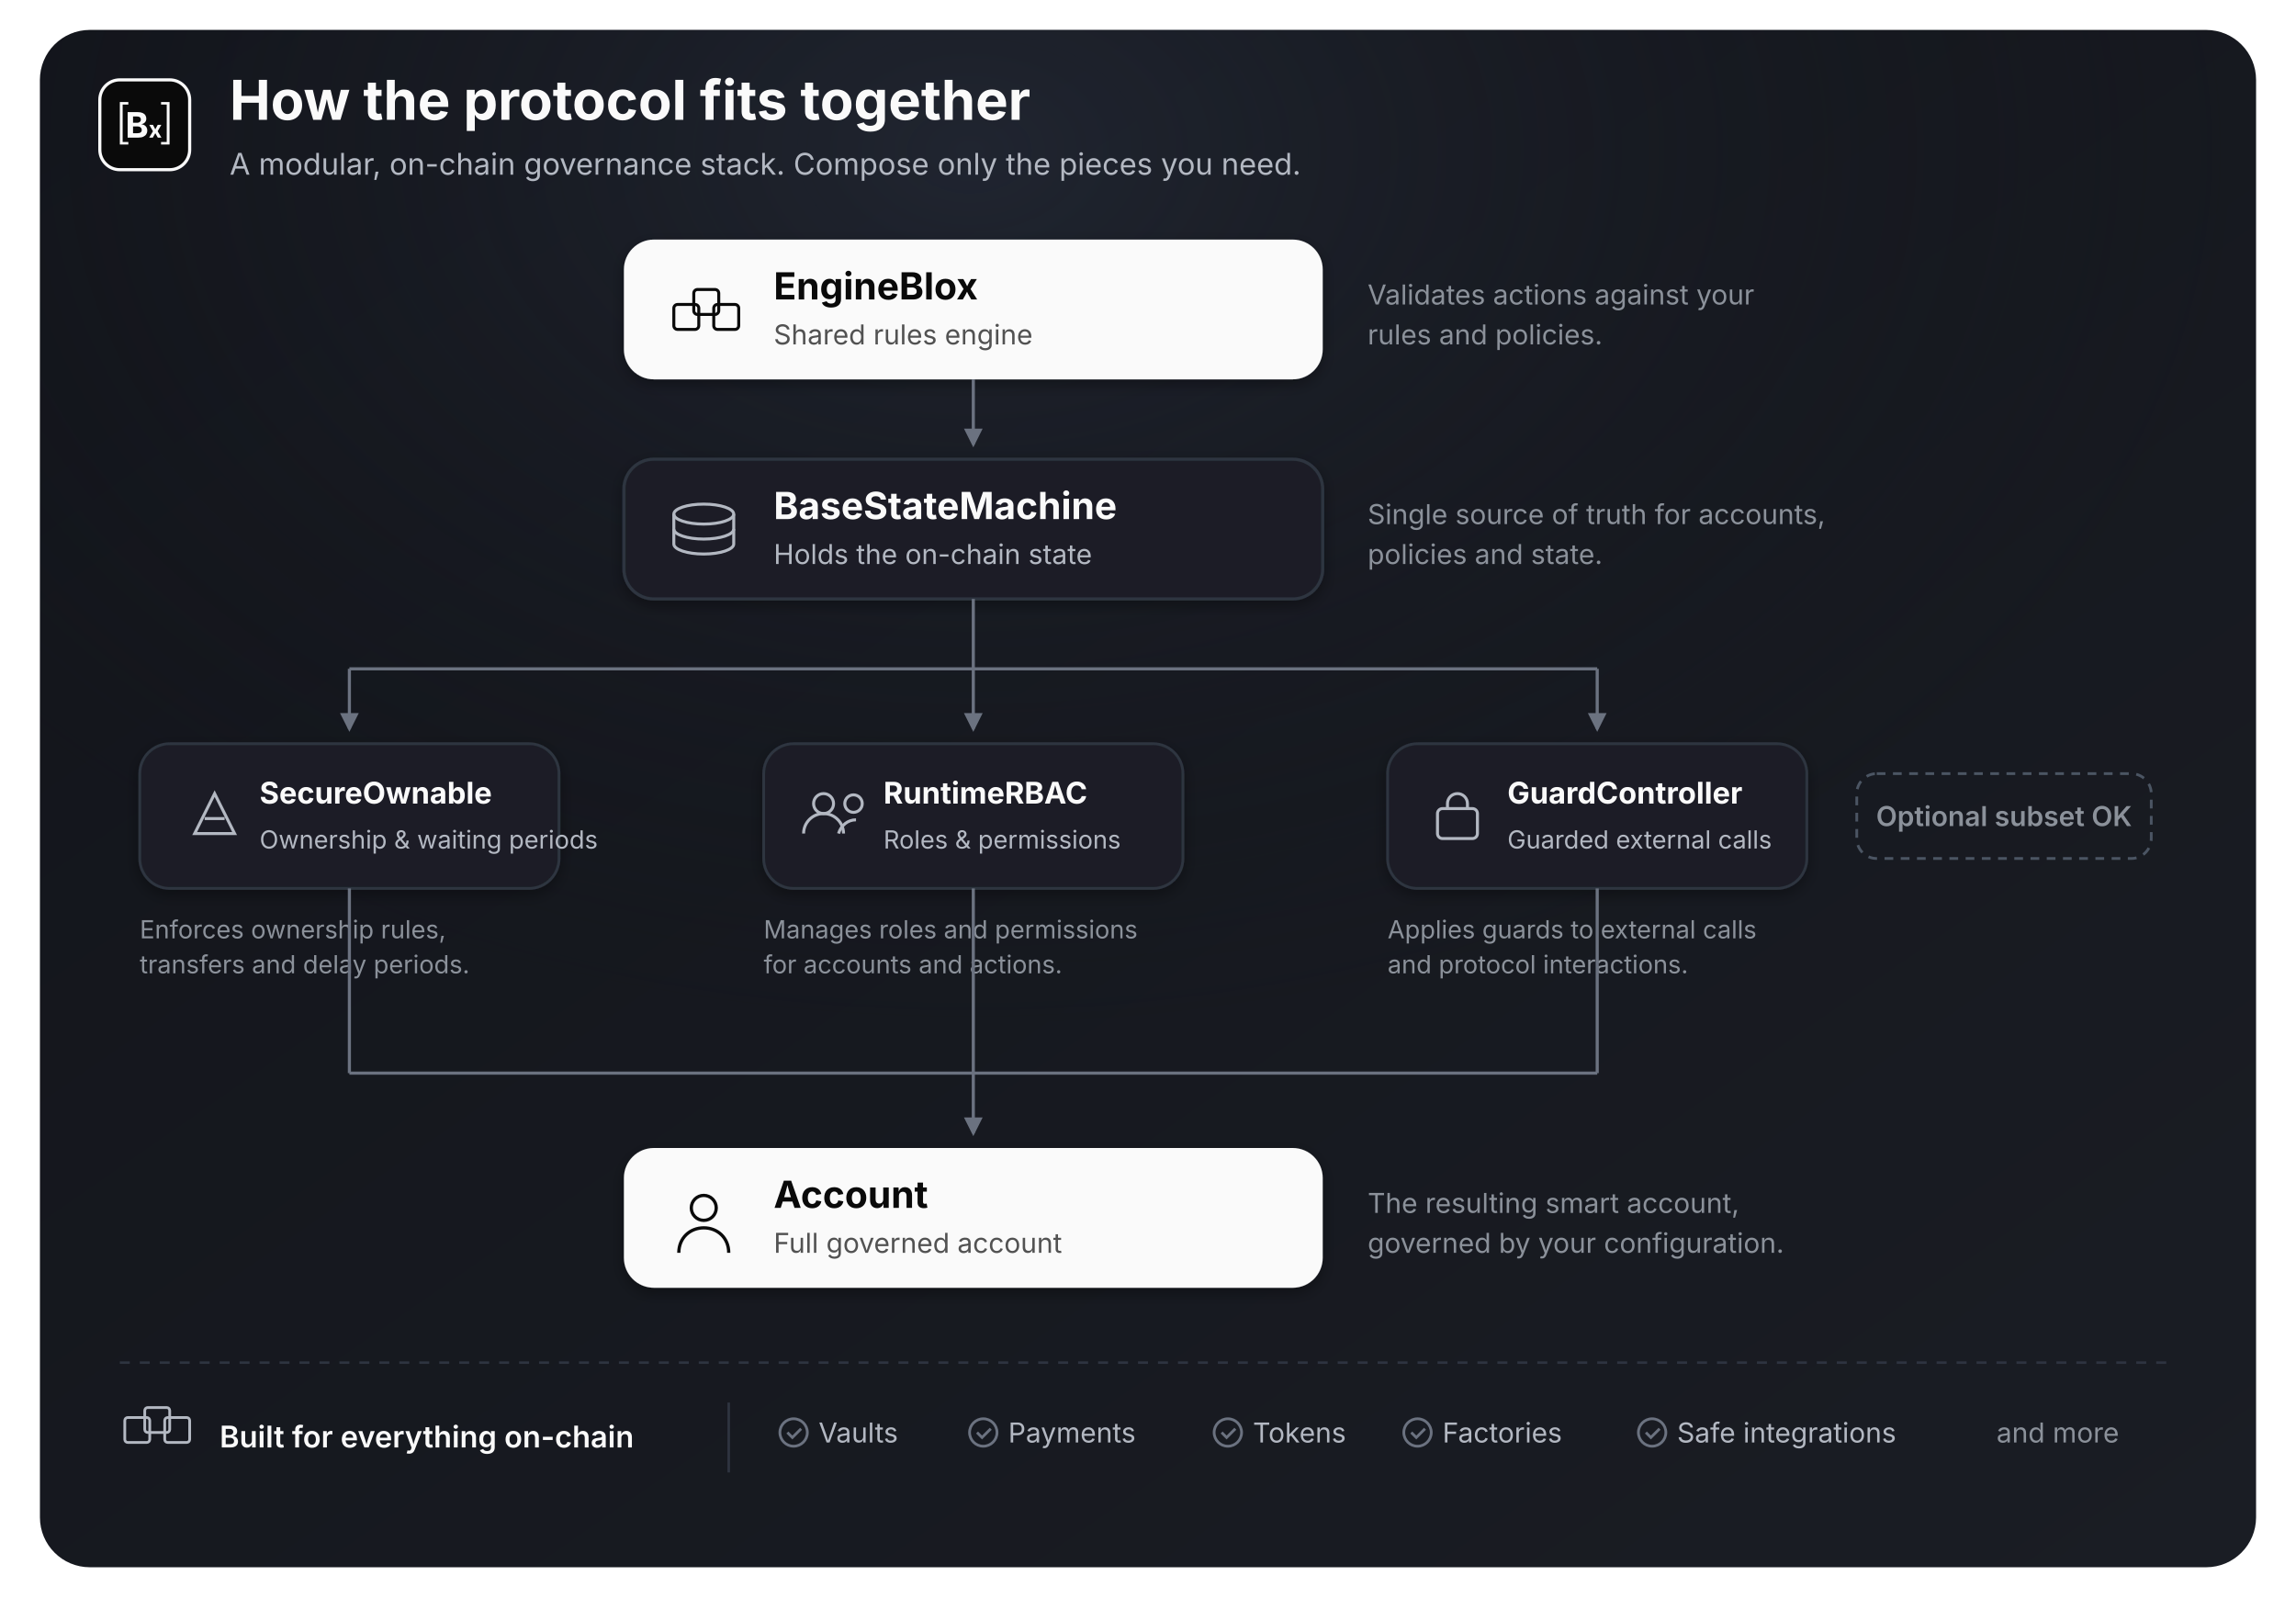
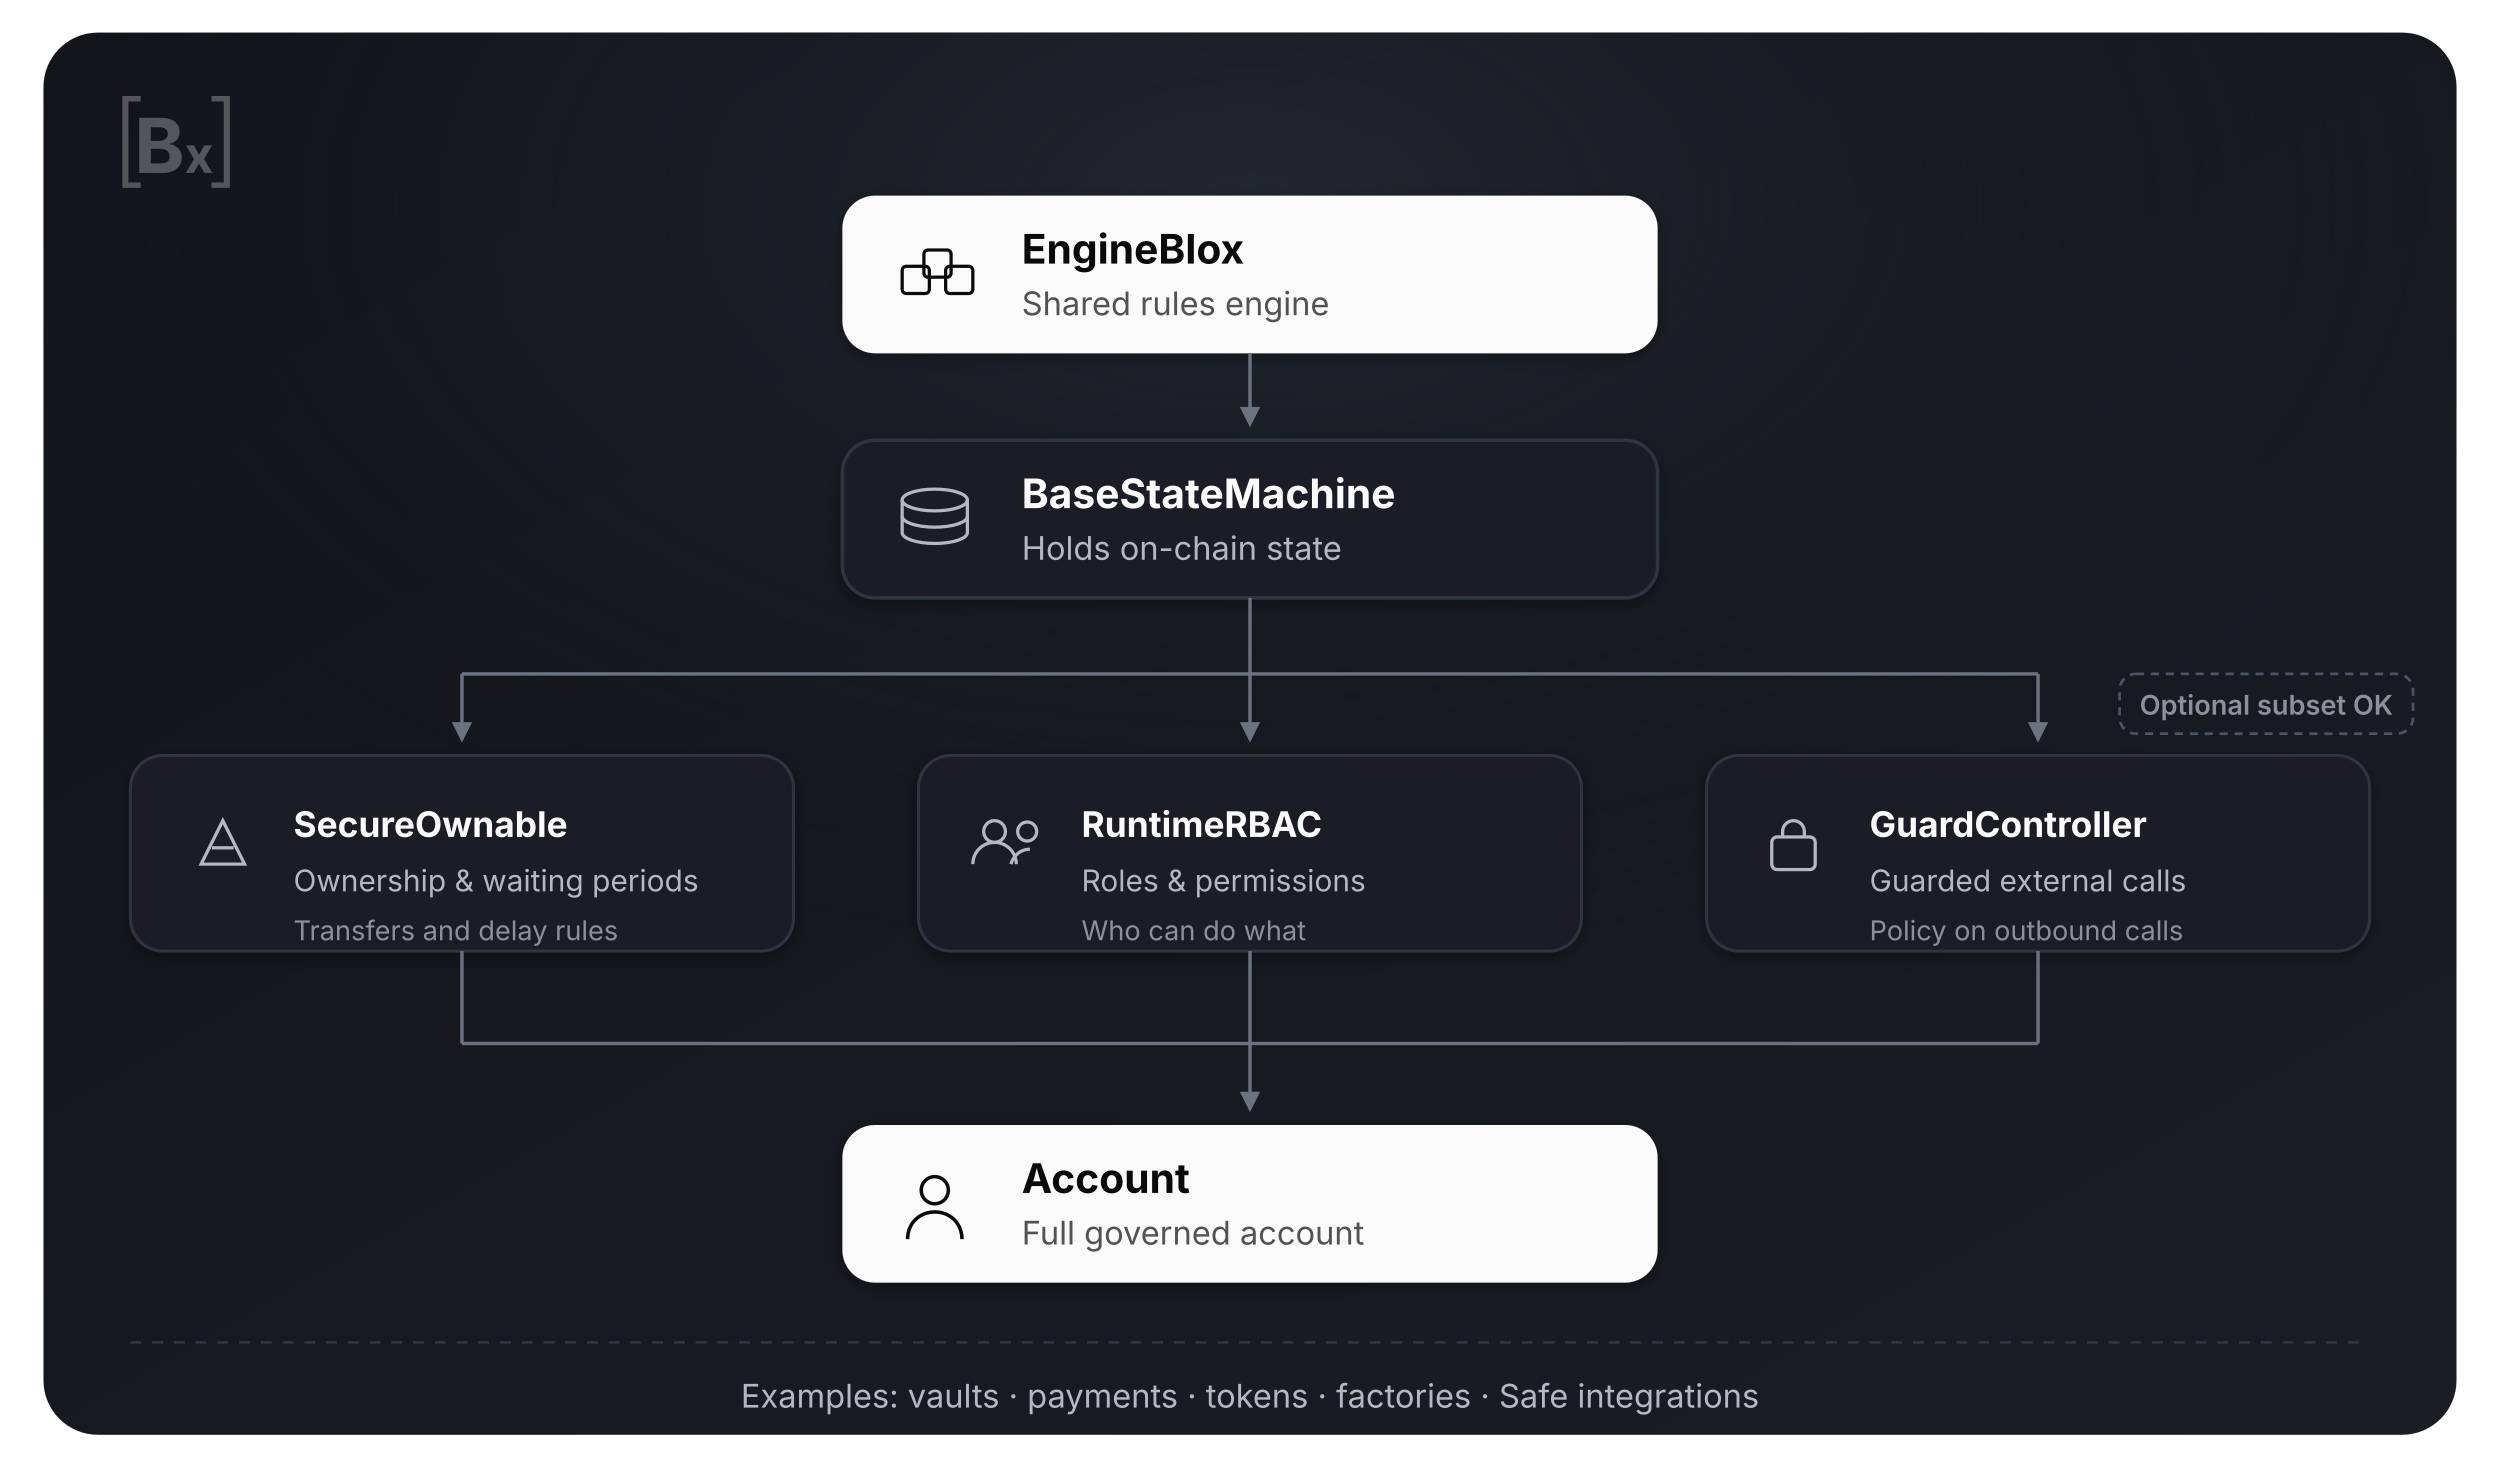
- <svg xmlns="http://www.w3.org/2000/svg" viewBox="0 0 920 640" role="img" aria-labelledby="title desc">
+ <svg xmlns="http://www.w3.org/2000/svg" viewBox="0 0 920 540" role="img" aria-labelledby="title desc">
  <defs>
    <linearGradient id="plate" x1="0" y1="0" x2="1" y2="1">
      <stop offset="0%" stop-color="#12141A" />
      <stop offset="100%" stop-color="#1A1D24" />
    </linearGradient>
-     <radialGradient id="glow" cx="42%" cy="8%" r="58%">
-       <stop offset="0%" stop-color="#2A3140" stop-opacity="0.55" />
+     <radialGradient id="glow" cx="50%" cy="12%" r="55%">
+       <stop offset="0%" stop-color="#252A33" stop-opacity="0.85" />
      <stop offset="100%" stop-color="#12141A" stop-opacity="0" />
    </radialGradient>
    <filter id="soft" x="-12%" y="-12%" width="124%" height="124%">
      <feDropShadow dx="0" dy="2" stdDeviation="3" flood-color="#000000" flood-opacity="0.35" />
    </filter>
    <marker id="arrow" markerWidth="6" markerHeight="6" refX="5" refY="3" orient="auto">
      <path d="M0,0 L6,3 L0,6 Z" fill="#6B7280" />
    </marker>
  </defs>
-   <rect x="16" y="12" width="888" height="616" rx="20" fill="url(#plate)" />
-   <rect x="16" y="12" width="888" height="616" rx="20" fill="url(#glow)" />
-   <g transform="translate(40 32)">
-     <rect width="36" height="36" rx="8" fill="#0A0A0A" stroke="#FAFAFA" stroke-width="1.25" />
-     <g fill="#FAFAFA" transform="translate(5.5 5.2) scale(0.78)">
-       <path d="M3.229 26.546V4.727H7.593V6.023H4.678V25.25H7.593V26.546H3.229Z" />
-       <path d="M28.769 4.727V26.546H24.405V25.25H27.32V6.023H24.405V4.727H28.769Z" />
-       <path d="M7.242 23V9.909H12.484C13.447 9.909 14.25 10.052 14.894 10.337C15.537 10.623 16.021 11.019 16.345 11.526C16.668 12.029 16.83 12.609 16.83 13.265C16.83 13.776 16.728 14.226 16.523 14.614C16.319 14.997 16.038 15.312 15.68 15.56C15.326 15.803 14.921 15.975 14.465 16.077V16.205C14.964 16.227 15.431 16.367 15.865 16.627C16.304 16.887 16.66 17.251 16.933 17.72C17.205 18.185 17.342 18.739 17.342 19.382C17.342 20.077 17.169 20.697 16.824 21.242C16.483 21.783 15.978 22.212 15.309 22.527C14.64 22.842 13.815 23 12.835 23H7.242ZM10.01 20.737H12.266C13.038 20.737 13.6 20.59 13.954 20.296C14.308 19.998 14.485 19.602 14.485 19.107C14.485 18.745 14.397 18.425 14.222 18.148C14.048 17.871 13.798 17.654 13.475 17.496C13.155 17.339 12.774 17.26 12.33 17.26H10.01V20.737ZM10.01 15.387H12.062C12.441 15.387 12.778 15.321 13.072 15.189C13.37 15.053 13.604 14.861 13.775 14.614C13.95 14.367 14.037 14.07 14.037 13.725C14.037 13.252 13.869 12.871 13.532 12.581C13.2 12.291 12.727 12.146 12.113 12.146H10.01V15.387ZM20.246 16.454L21.448 18.743L22.68 16.454H24.542L22.645 19.727L24.593 23H22.739L21.448 20.737L20.178 23H18.303L20.246 19.727L18.371 16.454H20.246Z" />
-     </g>
+   <rect x="16" y="12" width="888" height="516" rx="20" fill="url(#plate)" />
+   <rect x="16" y="12" width="888" height="516" rx="20" fill="url(#glow)" />
+   <g opacity="0.28" fill="#FAFAFA" transform="translate(40 28) scale(1.55)" aria-hidden="true">
+     <path d="M3.229 26.546V4.727H7.593V6.023H4.678V25.25H7.593V26.546H3.229Z" />
+     <path d="M28.769 4.727V26.546H24.405V25.25H27.32V6.023H24.405V4.727H28.769Z" />
+     <path d="M7.242 23V9.909H12.484C13.447 9.909 14.25 10.052 14.894 10.337C15.537 10.623 16.021 11.019 16.345 11.526C16.668 12.029 16.83 12.609 16.83 13.265C16.83 13.776 16.728 14.226 16.523 14.614C16.319 14.997 16.038 15.312 15.68 15.56C15.326 15.803 14.921 15.975 14.465 16.077V16.205C14.964 16.227 15.431 16.367 15.865 16.627C16.304 16.887 16.66 17.251 16.933 17.72C17.205 18.185 17.342 18.739 17.342 19.382C17.342 20.077 17.169 20.697 16.824 21.242C16.483 21.783 15.978 22.212 15.309 22.527C14.64 22.842 13.815 23 12.835 23H7.242ZM10.01 20.737H12.266C13.038 20.737 13.6 20.59 13.954 20.296C14.308 19.998 14.485 19.602 14.485 19.107C14.485 18.745 14.397 18.425 14.222 18.148C14.048 17.871 13.798 17.654 13.475 17.496C13.155 17.339 12.774 17.26 12.33 17.26H10.01V20.737ZM10.01 15.387H12.062C12.441 15.387 12.778 15.321 13.072 15.189C13.37 15.053 13.604 14.861 13.775 14.614C13.95 14.367 14.037 14.07 14.037 13.725C14.037 13.252 13.869 12.871 13.532 12.581C13.2 12.291 12.727 12.146 12.113 12.146H10.01V15.387ZM20.246 16.454L21.448 18.743L22.68 16.454H24.542L22.645 19.727L24.593 23H22.739L21.448 20.737L20.178 23H18.303L20.246 19.727L18.371 16.454H20.246Z" />
  </g>
-   <text x="92" y="48" font-family="Inter, system-ui, sans-serif" font-size="22" font-weight="700" fill="#FAFAFA">How the protocol fits together</text>
-   <text x="92" y="70" font-family="Inter, system-ui, sans-serif" font-size="12" fill="#B3B8C2">A modular, on-chain governance stack. Compose only the pieces you need.</text>
  <g filter="url(#soft)">
-     <rect x="250" y="96" width="280" height="56" rx="12" fill="#FAFAFA" />
+     <rect x="310" y="72" width="300" height="58" rx="12" fill="#FAFAFA" />
  </g>
-   <g stroke="#0A0A0A" stroke-width="1.2" fill="none" transform="translate(268 112)">
+   <g stroke="#0A0A0A" stroke-width="1.2" fill="none" transform="translate(330 88)">
    <rect x="2" y="10" width="10" height="10" rx="1.5" />
    <rect x="10" y="4" width="10" height="10" rx="1.5" />
    <rect x="18" y="10" width="10" height="10" rx="1.5" />
  </g>
-   <text x="310" y="120" font-family="Inter, system-ui, sans-serif" font-size="15" font-weight="700" fill="#0A0A0A">EngineBlox</text>
-   <text x="310" y="138" font-family="Inter, system-ui, sans-serif" font-size="11" fill="#525252">Shared rules engine</text>
-   <text x="548" y="122" font-family="Inter, system-ui, sans-serif" font-size="11" fill="#8B919A">Validates actions against your</text>
-   <text x="548" y="138" font-family="Inter, system-ui, sans-serif" font-size="11" fill="#8B919A">rules and policies.</text>
-   <line x1="390" y1="152" x2="390" y2="178" stroke="#6B7280" stroke-width="1.25" marker-end="url(#arrow)" />
+   <text x="376" y="97" font-family="Inter, system-ui, sans-serif" font-size="15" font-weight="700" fill="#0A0A0A">EngineBlox</text>
+   <text x="376" y="116" font-family="Inter, system-ui, sans-serif" font-size="12" fill="#525252">Shared rules engine</text>
+   <line x1="460" y1="130" x2="460" y2="156" stroke="#6B7280" stroke-width="1.25" marker-end="url(#arrow)" />
  <g filter="url(#soft)">
-     <rect x="250" y="184" width="280" height="56" rx="12" fill="#1C1F26" stroke="#2E3440" stroke-width="1.25" />
+     <rect x="310" y="162" width="300" height="58" rx="12" fill="#1C1F26" stroke="#2E3440" stroke-width="1.25" />
  </g>
-   <g stroke="#B3B8C2" stroke-width="1.2" fill="none" transform="translate(268 200)">
+   <g stroke="#B3B8C2" stroke-width="1.2" fill="none" transform="translate(330 178)">
    <ellipse cx="14" cy="6" rx="12" ry="4" />
    <path d="M2 6 v12 c0 2.2 5.4 4 12 4 s12 -1.8 12 -4 V6" />
    <path d="M2 12 c0 2.2 5.4 4 12 4 s12 -1.8 12 -4" />
  </g>
-   <text x="310" y="208" font-family="Inter, system-ui, sans-serif" font-size="15" font-weight="700" fill="#FAFAFA">BaseStateMachine</text>
-   <text x="310" y="226" font-family="Inter, system-ui, sans-serif" font-size="11" fill="#B3B8C2">Holds the on-chain state</text>
-   <text x="548" y="210" font-family="Inter, system-ui, sans-serif" font-size="11" fill="#8B919A">Single source of truth for accounts,</text>
-   <text x="548" y="226" font-family="Inter, system-ui, sans-serif" font-size="11" fill="#8B919A">policies and state.</text>
-   <line x1="390" y1="240" x2="390" y2="268" stroke="#6B7280" stroke-width="1.25" />
-   <line x1="140" y1="268" x2="640" y2="268" stroke="#6B7280" stroke-width="1.25" />
-   <line x1="140" y1="268" x2="140" y2="292" stroke="#6B7280" stroke-width="1.25" marker-end="url(#arrow)" />
-   <line x1="390" y1="268" x2="390" y2="292" stroke="#6B7280" stroke-width="1.25" marker-end="url(#arrow)" />
-   <line x1="640" y1="268" x2="640" y2="292" stroke="#6B7280" stroke-width="1.25" marker-end="url(#arrow)" />
+   <text x="376" y="187" font-family="Inter, system-ui, sans-serif" font-size="15" font-weight="700" fill="#FAFAFA">BaseStateMachine</text>
+   <text x="376" y="206" font-family="Inter, system-ui, sans-serif" font-size="12" fill="#B3B8C2">Holds on-chain state</text>
+   <line x1="460" y1="220" x2="460" y2="248" stroke="#6B7280" stroke-width="1.25" />
+   <line x1="170" y1="248" x2="750" y2="248" stroke="#6B7280" stroke-width="1.25" />
+   <line x1="170" y1="248" x2="170" y2="272" stroke="#6B7280" stroke-width="1.25" marker-end="url(#arrow)" />
+   <line x1="460" y1="248" x2="460" y2="272" stroke="#6B7280" stroke-width="1.25" marker-end="url(#arrow)" />
+   <line x1="750" y1="248" x2="750" y2="272" stroke="#6B7280" stroke-width="1.25" marker-end="url(#arrow)" />
  <g filter="url(#soft)">
-     <rect x="56" y="298" width="168" height="58" rx="12" fill="#1C1F26" stroke="#2E3440" stroke-width="1.1" />
+     <rect x="48" y="278" width="244" height="72" rx="12" fill="#1C1F26" stroke="#2E3440" stroke-width="1.1" />
  </g>
-   <g stroke="#B3B8C2" stroke-width="1.2" fill="none" transform="translate(70 314)">
+   <g stroke="#B3B8C2" stroke-width="1.2" fill="none" transform="translate(66 298)">
    <path d="M8 20 l8 -16 8 16 Z" />
    <path d="M12 14 h8" />
  </g>
-   <text x="104" y="322" font-family="Inter, system-ui, sans-serif" font-size="12" font-weight="700" fill="#FAFAFA">SecureOwnable</text>
-   <text x="104" y="340" font-family="Inter, system-ui, sans-serif" font-size="10" fill="#B3B8C2">Ownership &amp; waiting periods</text>
-   <text x="56" y="376" font-family="Inter, system-ui, sans-serif" font-size="10" fill="#8B919A">Enforces ownership rules,</text>
-   <text x="56" y="390" font-family="Inter, system-ui, sans-serif" font-size="10" fill="#8B919A">transfers and delay periods.</text>
+   <text x="108" y="308" font-family="Inter, system-ui, sans-serif" font-size="13" font-weight="700" fill="#FAFAFA">SecureOwnable</text>
+   <text x="108" y="328" font-family="Inter, system-ui, sans-serif" font-size="11" fill="#B3B8C2">Ownership &amp; waiting periods</text>
+   <text x="108" y="346" font-family="Inter, system-ui, sans-serif" font-size="10" fill="#8B919A">Transfers and delay rules</text>
  <g filter="url(#soft)">
-     <rect x="306" y="298" width="168" height="58" rx="12" fill="#1C1F26" stroke="#2E3440" stroke-width="1.1" />
+     <rect x="338" y="278" width="244" height="72" rx="12" fill="#1C1F26" stroke="#2E3440" stroke-width="1.1" />
  </g>
-   <g stroke="#B3B8C2" stroke-width="1.2" fill="none" transform="translate(320 314)">
+   <g stroke="#B3B8C2" stroke-width="1.2" fill="none" transform="translate(356 298)">
    <circle cx="10" cy="8" r="4" />
    <path d="M2 20 c0 -4.4 3.6 -8 8 -8 s8 3.6 8 8" />
    <circle cx="22" cy="8" r="3.5" />
    <path d="M16 20 c1 -3.2 3.6 -5.5 7 -5.5" />
  </g>
-   <text x="354" y="322" font-family="Inter, system-ui, sans-serif" font-size="12" font-weight="700" fill="#FAFAFA">RuntimeRBAC</text>
-   <text x="354" y="340" font-family="Inter, system-ui, sans-serif" font-size="10" fill="#B3B8C2">Roles &amp; permissions</text>
-   <text x="306" y="376" font-family="Inter, system-ui, sans-serif" font-size="10" fill="#8B919A">Manages roles and permissions</text>
-   <text x="306" y="390" font-family="Inter, system-ui, sans-serif" font-size="10" fill="#8B919A">for accounts and actions.</text>
+   <text x="398" y="308" font-family="Inter, system-ui, sans-serif" font-size="13" font-weight="700" fill="#FAFAFA">RuntimeRBAC</text>
+   <text x="398" y="328" font-family="Inter, system-ui, sans-serif" font-size="11" fill="#B3B8C2">Roles &amp; permissions</text>
+   <text x="398" y="346" font-family="Inter, system-ui, sans-serif" font-size="10" fill="#8B919A">Who can do what</text>
  <g filter="url(#soft)">
-     <rect x="556" y="298" width="168" height="58" rx="12" fill="#1C1F26" stroke="#2E3440" stroke-width="1.1" />
+     <rect x="628" y="278" width="244" height="72" rx="12" fill="#1C1F26" stroke="#2E3440" stroke-width="1.1" />
  </g>
-   <g stroke="#B3B8C2" stroke-width="1.2" fill="none" transform="translate(570 314)">
+   <g stroke="#B3B8C2" stroke-width="1.2" fill="none" transform="translate(646 298)">
    <rect x="6" y="10" width="16" height="12" rx="2" />
    <path d="M10 10 V8 a4 4 0 0 1 8 0 v2" />
  </g>
-   <text x="604" y="322" font-family="Inter, system-ui, sans-serif" font-size="12" font-weight="700" fill="#FAFAFA">GuardController</text>
-   <text x="604" y="340" font-family="Inter, system-ui, sans-serif" font-size="10" fill="#B3B8C2">Guarded external calls</text>
-   <text x="556" y="376" font-family="Inter, system-ui, sans-serif" font-size="10" fill="#8B919A">Applies guards to external calls</text>
-   <text x="556" y="390" font-family="Inter, system-ui, sans-serif" font-size="10" fill="#8B919A">and protocol interactions.</text>
-   <rect x="744" y="310" width="118" height="34" rx="8" fill="none" stroke="#4B5563" stroke-width="1.1" stroke-dasharray="3.5 3" />
-   <text x="803" y="331" text-anchor="middle" font-family="Inter, system-ui, sans-serif" font-size="11" font-weight="600" fill="#8B919A">Optional subset OK</text>
-   <line x1="140" y1="356" x2="140" y2="430" stroke="#6B7280" stroke-width="1.25" />
-   <line x1="390" y1="356" x2="390" y2="430" stroke="#6B7280" stroke-width="1.25" />
-   <line x1="640" y1="356" x2="640" y2="430" stroke="#6B7280" stroke-width="1.25" />
-   <line x1="140" y1="430" x2="640" y2="430" stroke="#6B7280" stroke-width="1.25" />
-   <line x1="390" y1="430" x2="390" y2="454" stroke="#6B7280" stroke-width="1.25" marker-end="url(#arrow)" />
+   <text x="688" y="308" font-family="Inter, system-ui, sans-serif" font-size="13" font-weight="700" fill="#FAFAFA">GuardController</text>
+   <text x="688" y="328" font-family="Inter, system-ui, sans-serif" font-size="11" fill="#B3B8C2">Guarded external calls</text>
+   <text x="688" y="346" font-family="Inter, system-ui, sans-serif" font-size="10" fill="#8B919A">Policy on outbound calls</text>
+   <rect x="780" y="248" width="108" height="22" rx="6" fill="none" stroke="#4B5563" stroke-width="1" stroke-dasharray="3 2.5" />
+   <text x="834" y="263" text-anchor="middle" font-family="Inter, system-ui, sans-serif" font-size="10" font-weight="600" fill="#8B919A">Optional subset OK</text>
+   <line x1="170" y1="350" x2="170" y2="384" stroke="#6B7280" stroke-width="1.25" />
+   <line x1="460" y1="350" x2="460" y2="384" stroke="#6B7280" stroke-width="1.25" />
+   <line x1="750" y1="350" x2="750" y2="384" stroke="#6B7280" stroke-width="1.25" />
+   <line x1="170" y1="384" x2="750" y2="384" stroke="#6B7280" stroke-width="1.25" />
+   <line x1="460" y1="384" x2="460" y2="408" stroke="#6B7280" stroke-width="1.25" marker-end="url(#arrow)" />
  <g filter="url(#soft)">
-     <rect x="250" y="460" width="280" height="56" rx="12" fill="#FAFAFA" />
+     <rect x="310" y="414" width="300" height="58" rx="12" fill="#FAFAFA" />
  </g>
-   <g stroke="#0A0A0A" stroke-width="1.3" fill="none" transform="translate(268 474)">
+   <g stroke="#0A0A0A" stroke-width="1.3" fill="none" transform="translate(330 428)">
    <circle cx="14" cy="10" r="5" />
    <path d="M4 28 c0 -6 4.5 -10 10 -10 s10 4 10 10" />
  </g>
-   <text x="310" y="484" font-family="Inter, system-ui, sans-serif" font-size="15" font-weight="700" fill="#0A0A0A">Account</text>
-   <text x="310" y="502" font-family="Inter, system-ui, sans-serif" font-size="11" fill="#525252">Full governed account</text>
-   <text x="548" y="486" font-family="Inter, system-ui, sans-serif" font-size="11" fill="#8B919A">The resulting smart account,</text>
-   <text x="548" y="502" font-family="Inter, system-ui, sans-serif" font-size="11" fill="#8B919A">governed by your configuration.</text>
-   <line x1="48" y1="546" x2="872" y2="546" stroke="#2E3440" stroke-width="1" stroke-dasharray="4 4" />
-   <g stroke="#B3B8C2" stroke-width="1.1" fill="none" transform="translate(48 562)">
-     <rect x="2" y="6" width="10" height="10" rx="1.2" />
-     <rect x="10" y="2" width="10" height="10" rx="1.2" />
-     <rect x="18" y="6" width="10" height="10" rx="1.2" />
-   </g>
-   <text x="88" y="580" font-family="Inter, system-ui, sans-serif" font-size="12" font-weight="600" fill="#FAFAFA">Built for everything on-chain</text>
-   <line x1="292" y1="562" x2="292" y2="590" stroke="#2E3440" stroke-width="1" />
-   <g font-family="Inter, system-ui, sans-serif" font-size="11" fill="#B3B8C2">
-     <g transform="translate(312 566)">
-       <circle cx="6" cy="8" r="5.5" fill="none" stroke="#6B7280" stroke-width="1.1" />
-       <path d="M3.5 8 l2 2 3.5 -3.5" fill="none" stroke="#6B7280" stroke-width="1.1" />
-       <text x="16" y="12">Vaults</text>
-     </g>
-     <g transform="translate(388 566)">
-       <circle cx="6" cy="8" r="5.5" fill="none" stroke="#6B7280" stroke-width="1.1" />
-       <path d="M3.5 8 l2 2 3.5 -3.5" fill="none" stroke="#6B7280" stroke-width="1.1" />
-       <text x="16" y="12">Payments</text>
-     </g>
-     <g transform="translate(486 566)">
-       <circle cx="6" cy="8" r="5.5" fill="none" stroke="#6B7280" stroke-width="1.1" />
-       <path d="M3.5 8 l2 2 3.5 -3.5" fill="none" stroke="#6B7280" stroke-width="1.1" />
-       <text x="16" y="12">Tokens</text>
-     </g>
-     <g transform="translate(562 566)">
-       <circle cx="6" cy="8" r="5.5" fill="none" stroke="#6B7280" stroke-width="1.1" />
-       <path d="M3.5 8 l2 2 3.5 -3.5" fill="none" stroke="#6B7280" stroke-width="1.1" />
-       <text x="16" y="12">Factories</text>
-     </g>
-     <g transform="translate(656 566)">
-       <circle cx="6" cy="8" r="5.5" fill="none" stroke="#6B7280" stroke-width="1.1" />
-       <path d="M3.5 8 l2 2 3.5 -3.5" fill="none" stroke="#6B7280" stroke-width="1.1" />
-       <text x="16" y="12">Safe integrations</text>
-     </g>
-     <text x="800" y="578" fill="#8B919A">and more</text>
-   </g>
+   <text x="376" y="439" font-family="Inter, system-ui, sans-serif" font-size="15" font-weight="700" fill="#0A0A0A">Account</text>
+   <text x="376" y="458" font-family="Inter, system-ui, sans-serif" font-size="12" fill="#525252">Full governed account</text>
+   <line x1="48" y1="494" x2="872" y2="494" stroke="#2E3440" stroke-width="1" stroke-dasharray="4 4" />
+   <text x="460" y="518" text-anchor="middle" font-family="Inter, system-ui, sans-serif" font-size="12" fill="#B3B8C2">Examples: vaults · payments · tokens · factories · Safe integrations</text>
</svg>
